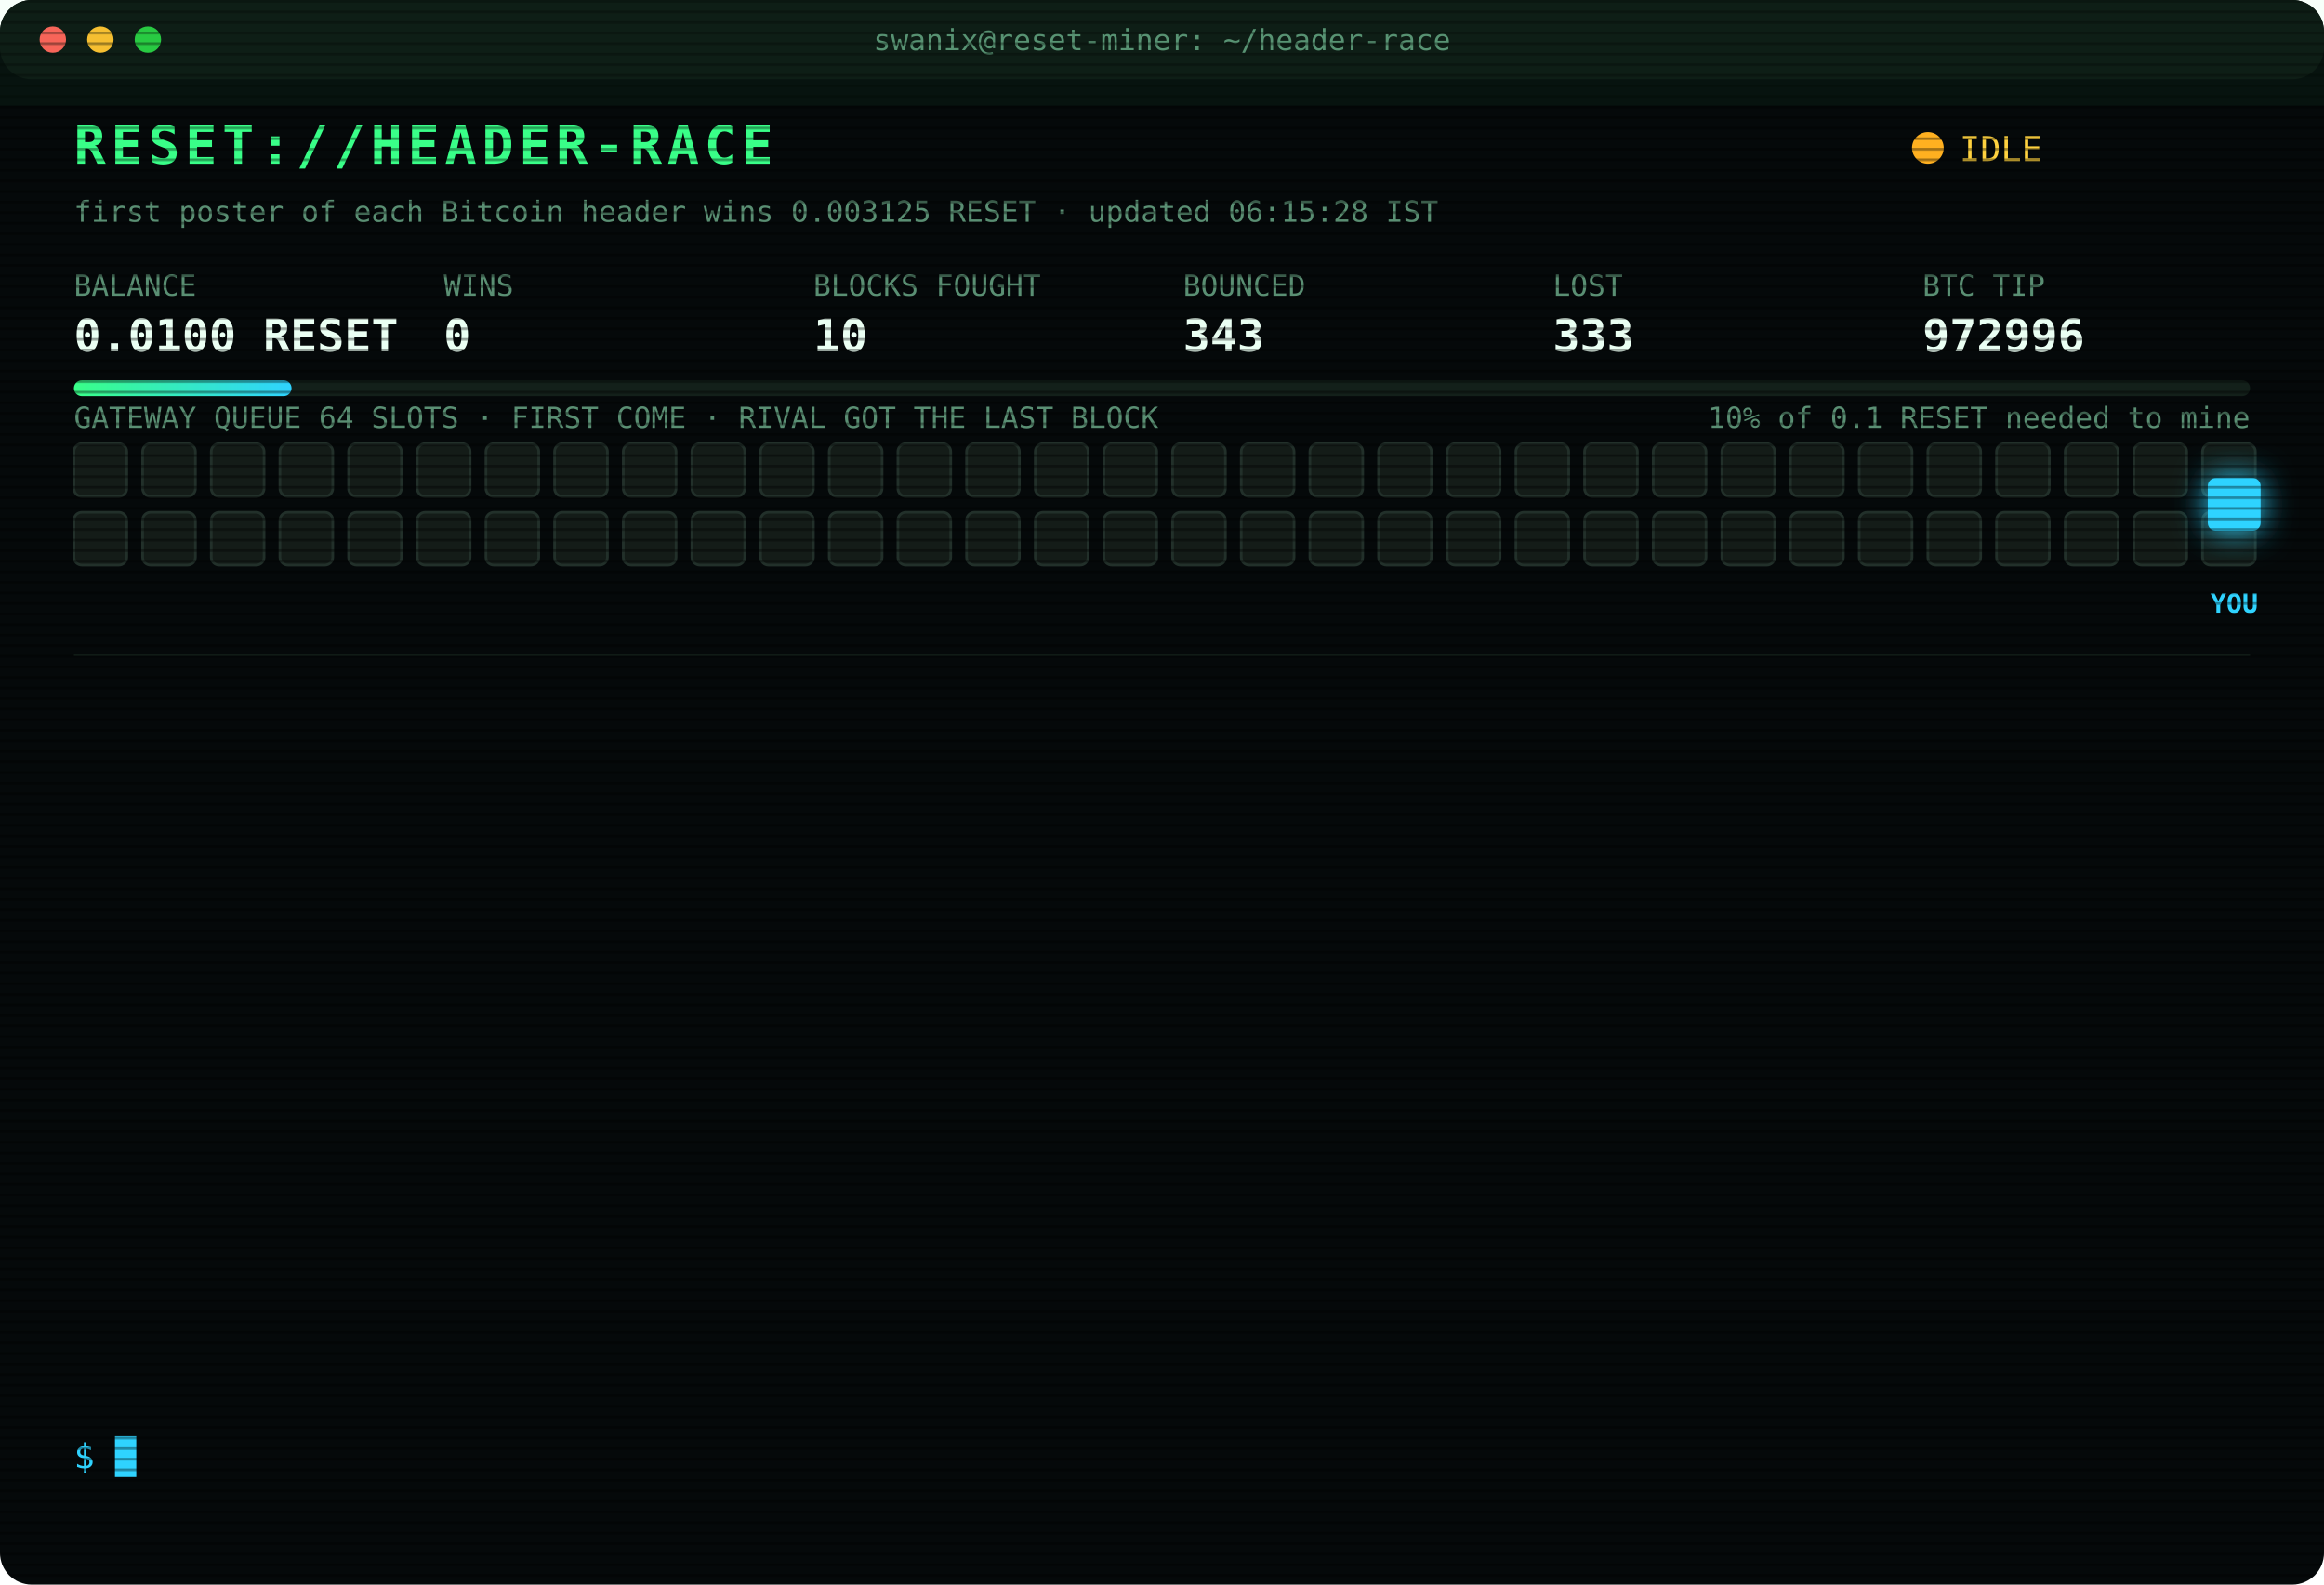
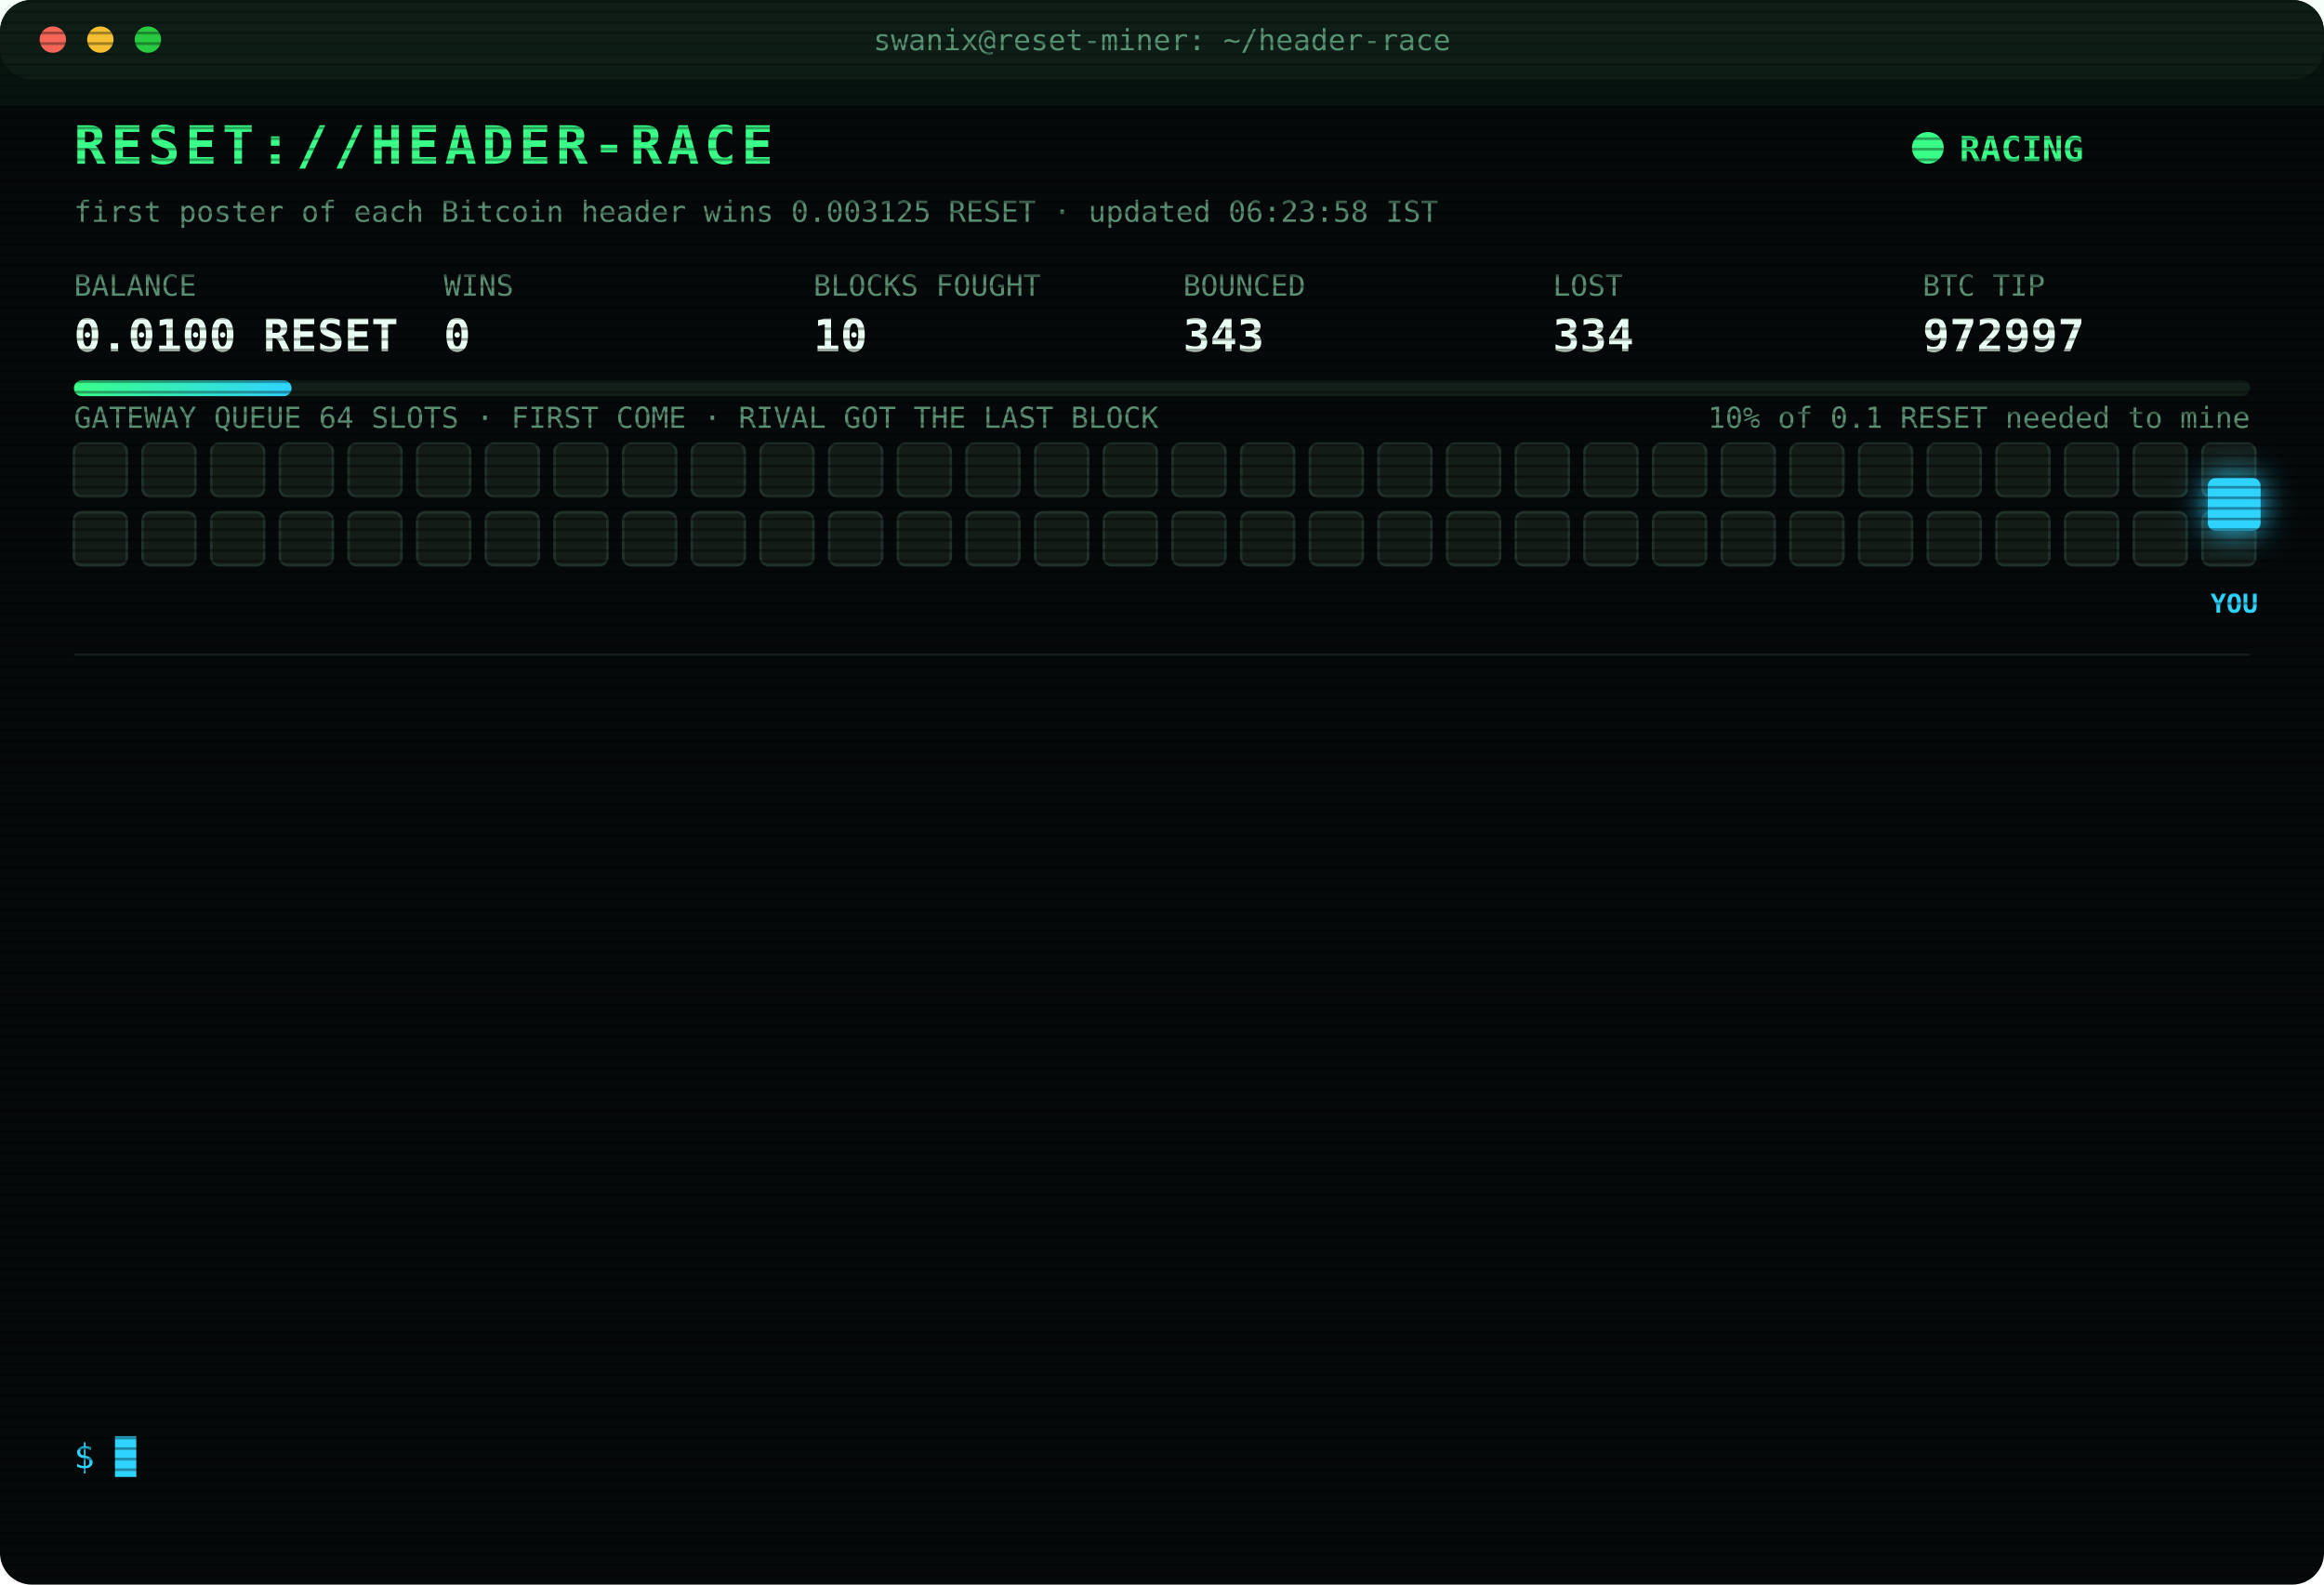
<svg xmlns="http://www.w3.org/2000/svg" width="880" height="600" viewBox="0 0 880 600" font-family="ui-monospace,SFMono-Regular,Menlo,Consolas,monospace">
  <style>
text{font-size:13px;fill:#7CFFB2}
.title{font-size:20px;font-weight:700;fill:#39FF88;letter-spacing:2px;animation:glitch 3s infinite steps(1)}
.sub{fill:#2fd3ff}.k{fill:#5a8f73;font-size:11px}.v{font-size:17px;font-weight:700;fill:#eafff3}
.ts{fill:#3f6b56}.boot{fill:#2fd3ff}.dim{fill:#5a8f73}.bad{fill:#ff4d6d}.warn{fill:#ffd23f}.mag{fill:#ff5cf0}.win{fill:#39FF88;font-weight:700}
.tag{font-size:10px;fill:#2fd3ff;font-weight:700}
.rival{fill:#26332c;stroke:#3c5a49;animation:jam 1.2s infinite alternate}
.idle{fill:#141c18;stroke:#22302a;animation:breathe 4s infinite}
.me{fill:#2fd3ff;filter:drop-shadow(0 0 6px #2fd3ff)}
.hover{animation:nudge 1.1s infinite ease-in-out}.bounce{animation:kick 1.4s infinite}
.ln{opacity:0;animation:in .4s forwards}
.cur{animation:blink 1s infinite steps(1)}
.scan{animation:scan 6s infinite linear}
.led{animation:blink 1.4s infinite}
@keyframes in{from{opacity:0;transform:translateX(-6px)}to{opacity:1;transform:none}}
@keyframes blink{50%{opacity:0}}
@keyframes jam{to{fill:#33463b}}
@keyframes breathe{50%{opacity:.4}}
@keyframes nudge{50%{transform:translateX(-10px)}}
@keyframes kick{0%,100%{transform:none}30%{transform:translateX(-14px)}55%{transform:translateX(10px) translateY(-6px)}}
@keyframes glitch{0%,92%{transform:none}93%{transform:translateX(2px);fill:#ff4d6d}95%{transform:translateX(-2px);fill:#2fd3ff}97%{transform:none}}
@keyframes scan{from{transform:translateY(-40px)}to{transform:translateY(600px)}}
</style>
  <defs>
    <pattern id="sl" width="4" height="4" patternUnits="userSpaceOnUse">
      <rect width="4" height="1" fill="#000" opacity=".35" />
    </pattern>
    <linearGradient id="bar">
      <stop offset="0" stop-color="#39FF88" />
      <stop offset="1" stop-color="#2fd3ff" />
    </linearGradient>
  </defs>
  <rect width="880" height="600" rx="12" fill="#05090a" />
  <rect width="880" height="30" rx="12" fill="#0d1512" />
  <circle cx="20" cy="15" r="5" fill="#ff5f57" />
  <circle cx="38" cy="15" r="5" fill="#febc2e" />
  <circle cx="56" cy="15" r="5" fill="#28c840" />
  <text x="440" y="19" text-anchor="middle" class="k">swanix@reset-miner: ~/header-race</text>
  <text x="28" y="62" class="title">RESET://HEADER-RACE</text>
-   <circle class="led" cx="730" cy="56" r="6" fill="#ffb020" />
-   <text x="742" y="61" class="warn">IDLE</text>
-   <text x="28" y="84" class="k">first poster of each Bitcoin header wins 0.003125 RESET · updated 06:15:28 IST</text>
+   <circle class="led" cx="730" cy="56" r="6" fill="#39FF88" />
+   <text x="742" y="61" class="win">RACING</text>
+   <text x="28" y="84" class="k">first poster of each Bitcoin header wins 0.003125 RESET · updated 06:23:58 IST</text>
  <text x="28" y="112" class="k">BALANCE</text>
  <text x="28" y="133" class="v">0.0100 RESET</text>
  <text x="168" y="112" class="k">WINS</text>
  <text x="168" y="133" class="v">0</text>
  <text x="308" y="112" class="k">BLOCKS FOUGHT</text>
  <text x="308" y="133" class="v">10</text>
  <text x="448" y="112" class="k">BOUNCED</text>
  <text x="448" y="133" class="v">343</text>
  <text x="588" y="112" class="k">LOST</text>
-   <text x="588" y="133" class="v">333</text>
+   <text x="588" y="133" class="v">334</text>
  <text x="728" y="112" class="k">BTC TIP</text>
-   <text x="728" y="133" class="v">972996</text>
+   <text x="728" y="133" class="v">972997</text>
  <rect x="28" y="144" width="824" height="6" rx="3" fill="#13201a" />
  <rect x="28" y="144" width="82.4" height="6" rx="3" fill="url(#bar)" />
  <text x="852" y="162" text-anchor="end" class="k">10% of 0.1 RESET needed to mine</text>
  <text x="28" y="162" class="k">GATEWAY QUEUE 64 SLOTS · FIRST COME · RIVAL GOT THE LAST BLOCK</text>
  <rect class="idle" x="28" y="168" width="20" height="20" rx="3" style="animation-delay:0.00s" />
  <rect class="idle" x="54" y="168" width="20" height="20" rx="3" style="animation-delay:0.05s" />
  <rect class="idle" x="80" y="168" width="20" height="20" rx="3" style="animation-delay:0.10s" />
  <rect class="idle" x="106" y="168" width="20" height="20" rx="3" style="animation-delay:0.15s" />
  <rect class="idle" x="132" y="168" width="20" height="20" rx="3" style="animation-delay:0.20s" />
  <rect class="idle" x="158" y="168" width="20" height="20" rx="3" style="animation-delay:0.25s" />
  <rect class="idle" x="184" y="168" width="20" height="20" rx="3" style="animation-delay:0.30s" />
  <rect class="idle" x="210" y="168" width="20" height="20" rx="3" style="animation-delay:0.35s" />
  <rect class="idle" x="236" y="168" width="20" height="20" rx="3" style="animation-delay:0.40s" />
  <rect class="idle" x="262" y="168" width="20" height="20" rx="3" style="animation-delay:0.45s" />
  <rect class="idle" x="288" y="168" width="20" height="20" rx="3" style="animation-delay:0.50s" />
  <rect class="idle" x="314" y="168" width="20" height="20" rx="3" style="animation-delay:0.55s" />
  <rect class="idle" x="340" y="168" width="20" height="20" rx="3" style="animation-delay:0.60s" />
  <rect class="idle" x="366" y="168" width="20" height="20" rx="3" style="animation-delay:0.65s" />
  <rect class="idle" x="392" y="168" width="20" height="20" rx="3" style="animation-delay:0.70s" />
  <rect class="idle" x="418" y="168" width="20" height="20" rx="3" style="animation-delay:0.75s" />
  <rect class="idle" x="444" y="168" width="20" height="20" rx="3" style="animation-delay:0.80s" />
  <rect class="idle" x="470" y="168" width="20" height="20" rx="3" style="animation-delay:0.85s" />
  <rect class="idle" x="496" y="168" width="20" height="20" rx="3" style="animation-delay:0.90s" />
  <rect class="idle" x="522" y="168" width="20" height="20" rx="3" style="animation-delay:0.95s" />
  <rect class="idle" x="548" y="168" width="20" height="20" rx="3" style="animation-delay:1.00s" />
  <rect class="idle" x="574" y="168" width="20" height="20" rx="3" style="animation-delay:1.05s" />
  <rect class="idle" x="600" y="168" width="20" height="20" rx="3" style="animation-delay:1.10s" />
  <rect class="idle" x="626" y="168" width="20" height="20" rx="3" style="animation-delay:1.15s" />
  <rect class="idle" x="652" y="168" width="20" height="20" rx="3" style="animation-delay:1.20s" />
  <rect class="idle" x="678" y="168" width="20" height="20" rx="3" style="animation-delay:1.25s" />
  <rect class="idle" x="704" y="168" width="20" height="20" rx="3" style="animation-delay:1.30s" />
  <rect class="idle" x="730" y="168" width="20" height="20" rx="3" style="animation-delay:1.35s" />
  <rect class="idle" x="756" y="168" width="20" height="20" rx="3" style="animation-delay:1.40s" />
  <rect class="idle" x="782" y="168" width="20" height="20" rx="3" style="animation-delay:1.45s" />
  <rect class="idle" x="808" y="168" width="20" height="20" rx="3" style="animation-delay:1.50s" />
  <rect class="idle" x="834" y="168" width="20" height="20" rx="3" style="animation-delay:1.55s" />
  <rect class="idle" x="28" y="194" width="20" height="20" rx="3" style="animation-delay:1.60s" />
  <rect class="idle" x="54" y="194" width="20" height="20" rx="3" style="animation-delay:1.65s" />
  <rect class="idle" x="80" y="194" width="20" height="20" rx="3" style="animation-delay:1.70s" />
  <rect class="idle" x="106" y="194" width="20" height="20" rx="3" style="animation-delay:1.75s" />
  <rect class="idle" x="132" y="194" width="20" height="20" rx="3" style="animation-delay:1.80s" />
  <rect class="idle" x="158" y="194" width="20" height="20" rx="3" style="animation-delay:1.85s" />
  <rect class="idle" x="184" y="194" width="20" height="20" rx="3" style="animation-delay:1.90s" />
  <rect class="idle" x="210" y="194" width="20" height="20" rx="3" style="animation-delay:1.95s" />
  <rect class="idle" x="236" y="194" width="20" height="20" rx="3" style="animation-delay:2.00s" />
  <rect class="idle" x="262" y="194" width="20" height="20" rx="3" style="animation-delay:2.05s" />
  <rect class="idle" x="288" y="194" width="20" height="20" rx="3" style="animation-delay:2.10s" />
  <rect class="idle" x="314" y="194" width="20" height="20" rx="3" style="animation-delay:2.15s" />
  <rect class="idle" x="340" y="194" width="20" height="20" rx="3" style="animation-delay:2.20s" />
  <rect class="idle" x="366" y="194" width="20" height="20" rx="3" style="animation-delay:2.25s" />
  <rect class="idle" x="392" y="194" width="20" height="20" rx="3" style="animation-delay:2.30s" />
  <rect class="idle" x="418" y="194" width="20" height="20" rx="3" style="animation-delay:2.35s" />
  <rect class="idle" x="444" y="194" width="20" height="20" rx="3" style="animation-delay:2.40s" />
  <rect class="idle" x="470" y="194" width="20" height="20" rx="3" style="animation-delay:2.45s" />
  <rect class="idle" x="496" y="194" width="20" height="20" rx="3" style="animation-delay:2.50s" />
  <rect class="idle" x="522" y="194" width="20" height="20" rx="3" style="animation-delay:2.55s" />
  <rect class="idle" x="548" y="194" width="20" height="20" rx="3" style="animation-delay:2.60s" />
  <rect class="idle" x="574" y="194" width="20" height="20" rx="3" style="animation-delay:2.65s" />
  <rect class="idle" x="600" y="194" width="20" height="20" rx="3" style="animation-delay:2.70s" />
  <rect class="idle" x="626" y="194" width="20" height="20" rx="3" style="animation-delay:2.75s" />
  <rect class="idle" x="652" y="194" width="20" height="20" rx="3" style="animation-delay:2.80s" />
  <rect class="idle" x="678" y="194" width="20" height="20" rx="3" style="animation-delay:2.85s" />
  <rect class="idle" x="704" y="194" width="20" height="20" rx="3" style="animation-delay:2.90s" />
  <rect class="idle" x="730" y="194" width="20" height="20" rx="3" style="animation-delay:2.95s" />
  <rect class="idle" x="756" y="194" width="20" height="20" rx="3" style="animation-delay:3.00s" />
  <rect class="idle" x="782" y="194" width="20" height="20" rx="3" style="animation-delay:3.05s" />
  <rect class="idle" x="808" y="194" width="20" height="20" rx="3" style="animation-delay:3.10s" />
  <rect class="idle" x="834" y="194" width="20" height="20" rx="3" style="animation-delay:3.15s" />
  <g class="hover">
    <rect class="me" x="836" y="181" width="20" height="20" rx="3" />
    <text class="tag" x="846" y="232" text-anchor="middle">YOU</text>
  </g>
  <line x1="28" x2="852" y1="248" y2="248" stroke="#13201a" />
  <g class="ln" style="animation-delay:0.40s">
-     <text x="28" y="270" class="ts">03:47:36</text>
-     <text x="104" y="270" class="bad">[LOST] #972982 taken by a rival miner</text>
+     <text x="28" y="270" class="ts">04:00:22</text>
+     <text x="104" y="270" class="bad">[LOST] #972983 taken by a rival miner</text>
  </g>
  <g class="ln" style="animation-delay:0.65s">
-     <text x="28" y="292" class="ts">04:00:22</text>
-     <text x="104" y="292" class="bad">[LOST] #972983 taken by a rival miner</text>
+     <text x="28" y="292" class="ts">04:04:11</text>
+     <text x="104" y="292" class="bad">[LOST] #972984 taken by a rival miner</text>
  </g>
  <g class="ln" style="animation-delay:0.90s">
-     <text x="28" y="314" class="ts">04:04:11</text>
-     <text x="104" y="314" class="bad">[LOST] #972984 taken by a rival miner</text>
+     <text x="28" y="314" class="ts">04:04:28</text>
+     <text x="104" y="314" class="bad">[LOST] #972985 taken by a rival miner</text>
  </g>
  <g class="ln" style="animation-delay:1.15s">
-     <text x="28" y="336" class="ts">04:04:28</text>
-     <text x="104" y="336" class="bad">[LOST] #972985 taken by a rival miner</text>
+     <text x="28" y="336" class="ts">04:57:47</text>
+     <text x="104" y="336" class="bad">[LOST] #972987 taken by a rival miner</text>
  </g>
  <g class="ln" style="animation-delay:1.40s">
-     <text x="28" y="358" class="ts">04:57:47</text>
-     <text x="104" y="358" class="bad">[LOST] #972987 taken by a rival miner</text>
+     <text x="28" y="358" class="ts">04:58:44</text>
+     <text x="104" y="358" class="bad">[LOST] #972988 taken by a rival miner</text>
  </g>
  <g class="ln" style="animation-delay:1.65s">
-     <text x="28" y="380" class="ts">04:58:44</text>
-     <text x="104" y="380" class="bad">[LOST] #972988 taken by a rival miner</text>
+     <text x="28" y="380" class="ts">04:59:26</text>
+     <text x="104" y="380" class="bad">[LOST] #972989 taken by a rival miner</text>
  </g>
  <g class="ln" style="animation-delay:1.90s">
-     <text x="28" y="402" class="ts">04:59:26</text>
-     <text x="104" y="402" class="bad">[LOST] #972989 taken by a rival miner</text>
+     <text x="28" y="402" class="ts">05:10:54</text>
+     <text x="104" y="402" class="bad">[LOST] #972990 taken by a rival miner</text>
  </g>
  <g class="ln" style="animation-delay:2.15s">
-     <text x="28" y="424" class="ts">05:10:54</text>
-     <text x="104" y="424" class="bad">[LOST] #972990 taken by a rival miner</text>
+     <text x="28" y="424" class="ts">05:13:48</text>
+     <text x="104" y="424" class="bad">[LOST] #972991 taken by a rival miner</text>
  </g>
  <g class="ln" style="animation-delay:2.40s">
-     <text x="28" y="446" class="ts">05:13:48</text>
-     <text x="104" y="446" class="bad">[LOST] #972991 taken by a rival miner</text>
+     <text x="28" y="446" class="ts">05:24:06</text>
+     <text x="104" y="446" class="bad">[LOST] #972992 taken by a rival miner</text>
  </g>
  <g class="ln" style="animation-delay:2.65s">
-     <text x="28" y="468" class="ts">05:24:06</text>
-     <text x="104" y="468" class="bad">[LOST] #972992 taken by a rival miner</text>
+     <text x="28" y="468" class="ts">05:26:34</text>
+     <text x="104" y="468" class="bad">[LOST] #972993 taken by a rival miner</text>
  </g>
  <g class="ln" style="animation-delay:2.90s">
-     <text x="28" y="490" class="ts">05:26:34</text>
-     <text x="104" y="490" class="bad">[LOST] #972993 taken by a rival miner</text>
+     <text x="28" y="490" class="ts">05:26:51</text>
+     <text x="104" y="490" class="bad">[LOST] #972994 taken by a rival miner</text>
  </g>
  <g class="ln" style="animation-delay:3.15s">
-     <text x="28" y="512" class="ts">05:26:51</text>
-     <text x="104" y="512" class="bad">[LOST] #972994 taken by a rival miner</text>
+     <text x="28" y="512" class="ts">05:39:01</text>
+     <text x="104" y="512" class="bad">[LOST] #972995 taken by a rival miner</text>
  </g>
  <g class="ln" style="animation-delay:3.40s">
-     <text x="28" y="534" class="ts">05:39:01</text>
-     <text x="104" y="534" class="bad">[LOST] #972995 taken by a rival miner</text>
+     <text x="28" y="534" class="ts">06:23:58</text>
+     <text x="104" y="534" class="bad">[LOST] #972997 taken by a rival miner</text>
  </g>
  <text x="28" y="556" class="sub">$ <tspan class="cur">█</tspan>
  </text>
  <rect width="880" height="600" rx="12" fill="url(#sl)" pointer-events="none" />
  <rect class="scan" width="880" height="40" fill="#39FF88" opacity=".04" />
</svg>
